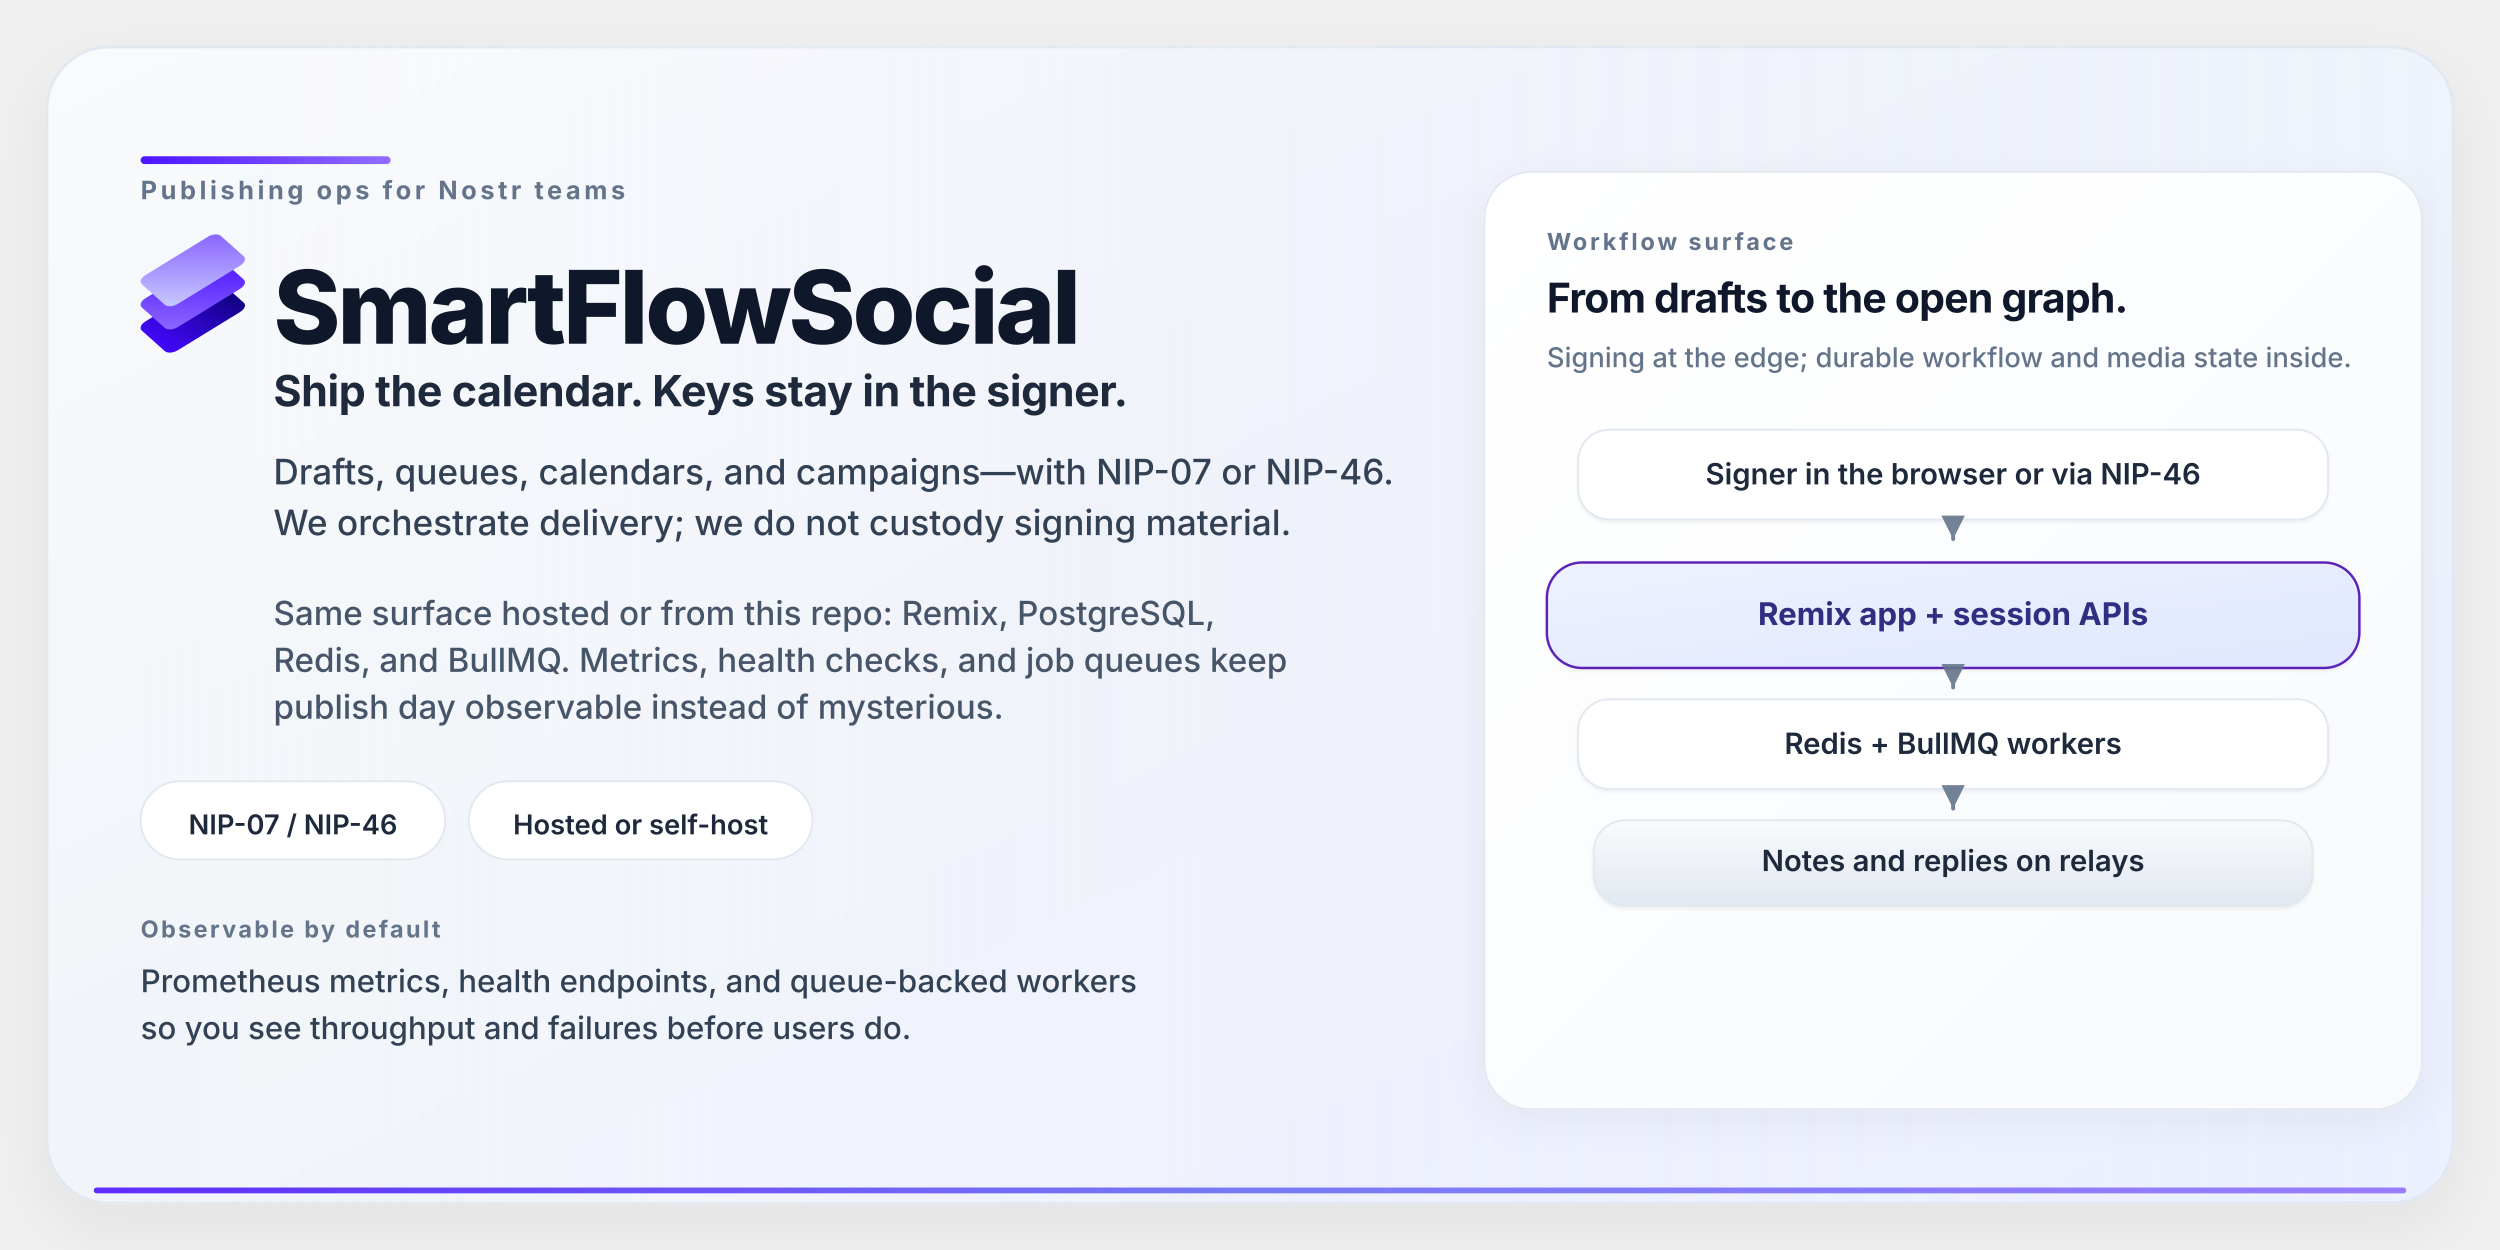
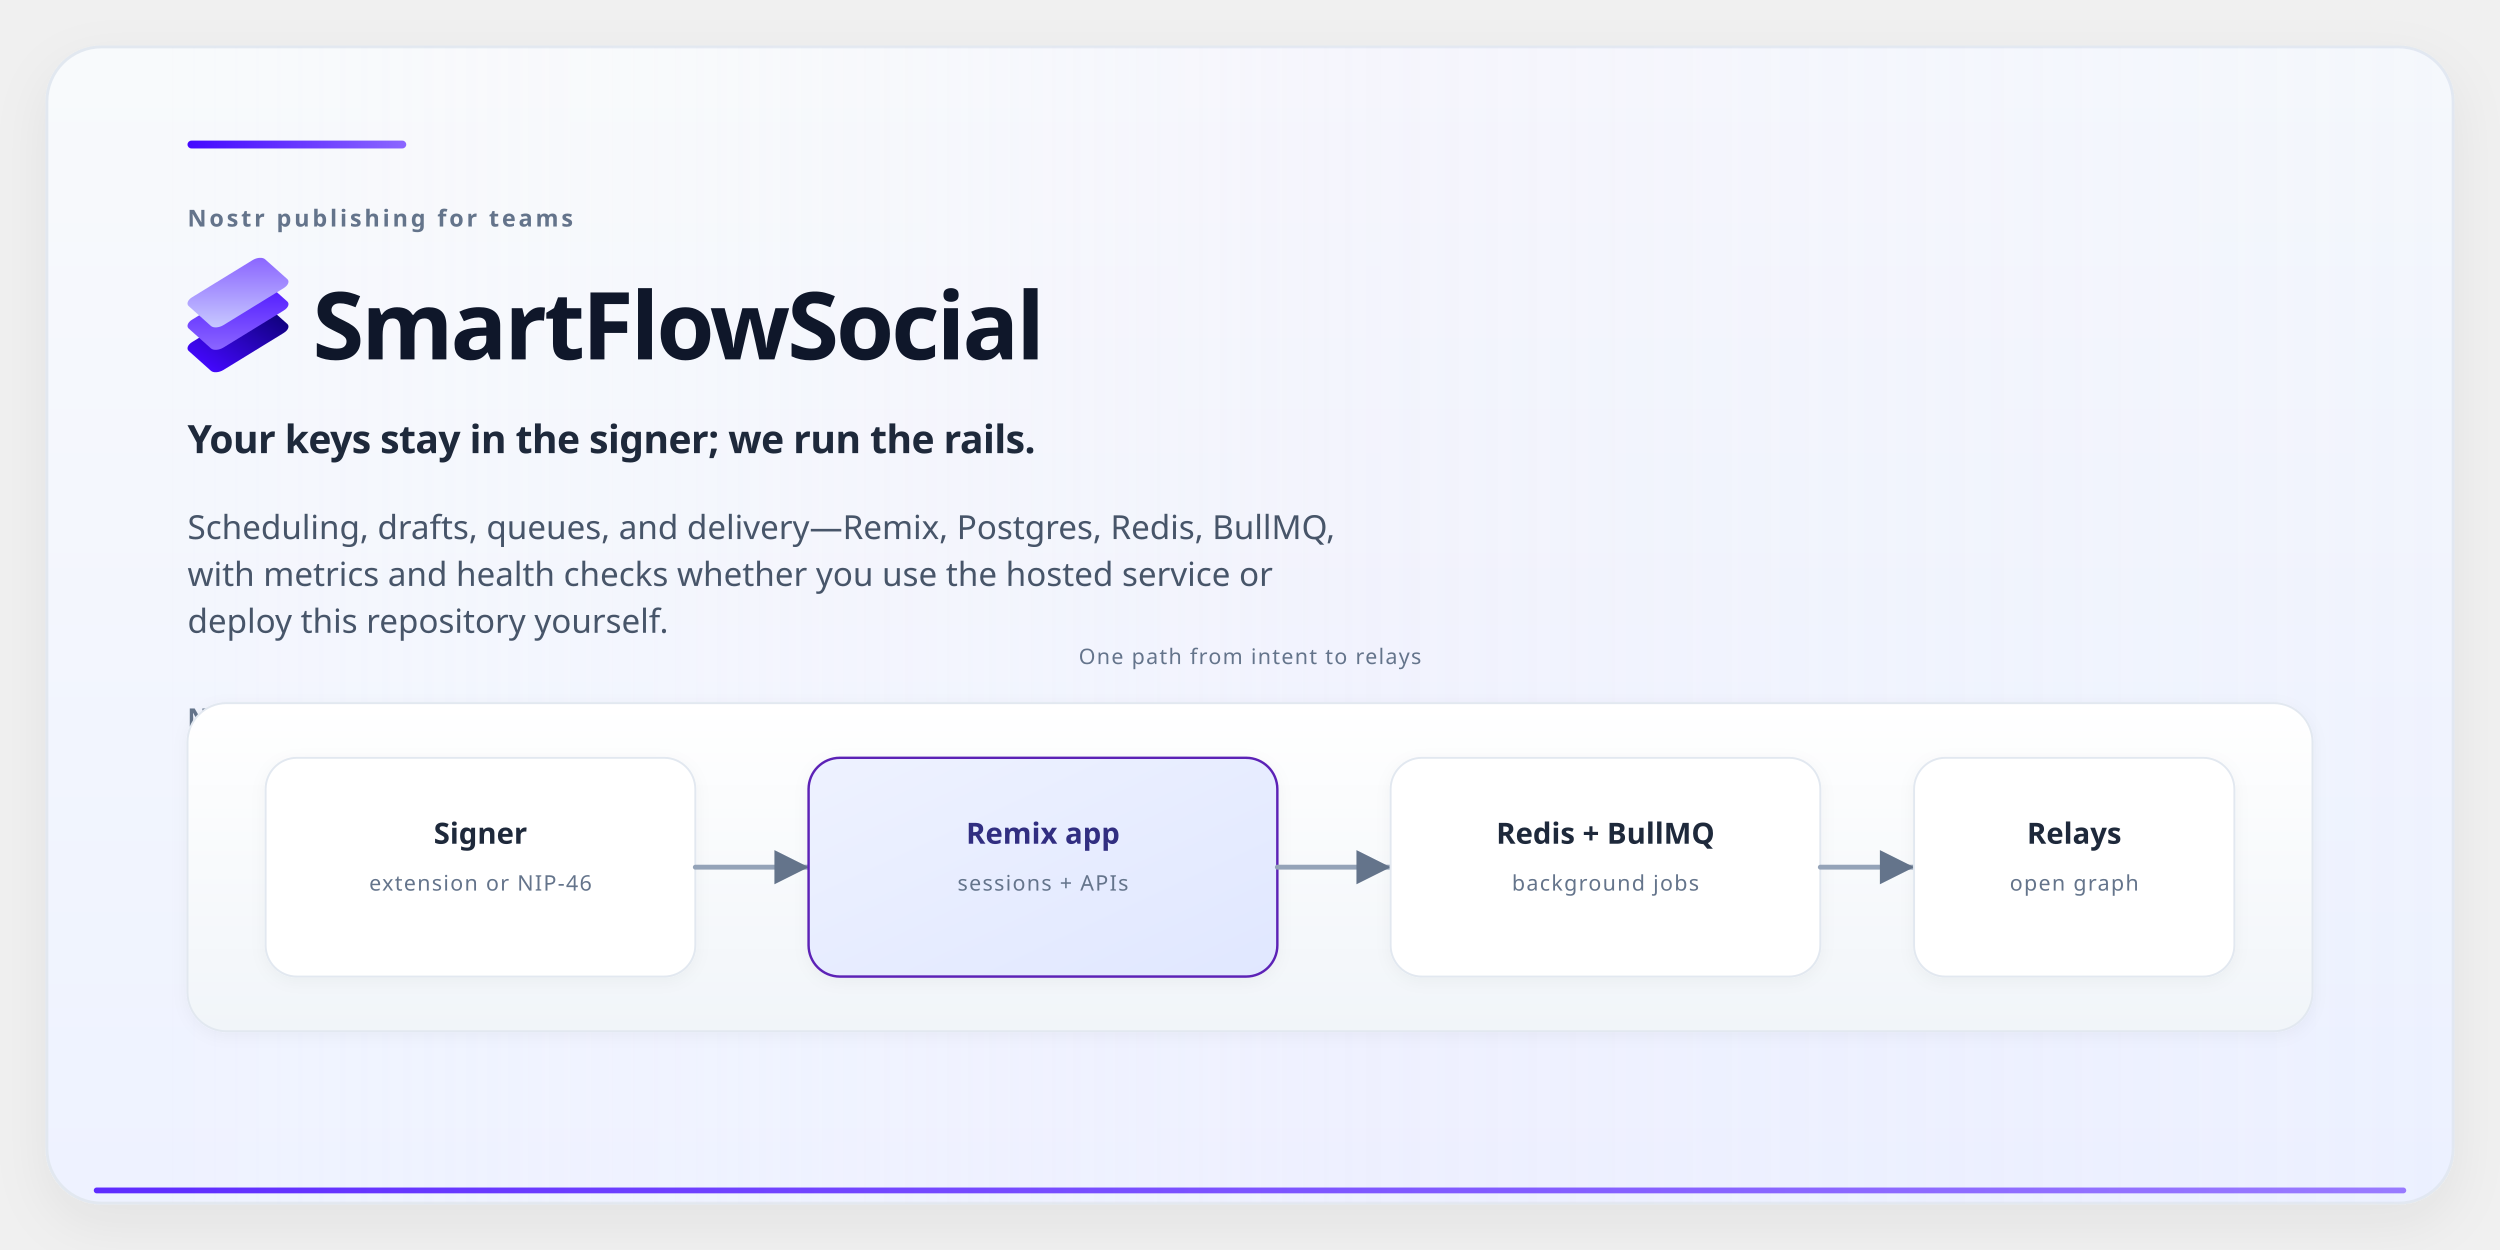
<svg xmlns="http://www.w3.org/2000/svg" width="1280" height="640" viewBox="0 0 1280 640" role="img" aria-labelledby="sfsHeroTitle sfsHeroDesc">
  <defs>
    <linearGradient id="sfsLogoGrad1" x1="166.575" y1="61.332" x2="48.788" y2="243.936" gradientUnits="userSpaceOnUse">
      <stop offset="0" stop-color="#060065" />
      <stop offset="1" stop-color="#4408ff" />
    </linearGradient>
    <linearGradient id="sfsLogoGrad2" x1="107.722" y1="28.648" x2="107.722" y2="196.324" gradientUnits="userSpaceOnUse">
      <stop offset="0" stop-color="#4408ff" />
      <stop offset="1" stop-color="#8b66ff" />
    </linearGradient>
    <linearGradient id="sfsLogoGrad3" x1="107.722" y1="0" x2="107.722" y2="148.49" gradientUnits="userSpaceOnUse">
      <stop offset="0" stop-color="#8b66ff" />
      <stop offset="1" stop-color="#c7c8ff" />
    </linearGradient>
-     <linearGradient id="sfsPanel" x1="0" y1="0" x2="1" y2="1">
+     <linearGradient id="sfsPanel" x1="0" y1="0" x2="0" y2="1">
      <stop offset="0%" stop-color="#f8fafc" />
-       <stop offset="45%" stop-color="#f1f5f9" />
      <stop offset="100%" stop-color="#eef2ff" />
    </linearGradient>
-     <linearGradient id="sfsPanelSheen" x1="0" y1="0" x2="1" y2="0">
+     <linearGradient id="sfsSheen" x1="0" y1="0" x2="1" y2="0">
      <stop offset="0%" stop-color="#ffffff" stop-opacity="0" />
-       <stop offset="50%" stop-color="#ede9fe" stop-opacity="0.28" />
-       <stop offset="100%" stop-color="#e0e7ff" stop-opacity="0.18" />
-     </linearGradient>
-     <linearGradient id="sfsFooterAccent" x1="0" y1="0" x2="1" y2="0">
-       <stop offset="0%" stop-color="#4408ff" />
-       <stop offset="50%" stop-color="#6366f1" />
-       <stop offset="100%" stop-color="#8b66ff" />
-     </linearGradient>
-     <linearGradient id="sfsCard" x1="0" y1="0" x2="1" y2="1">
-       <stop offset="0%" stop-color="#ffffff" />
-       <stop offset="100%" stop-color="#f8fafc" />
+       <stop offset="55%" stop-color="#ede9fe" stop-opacity="0.25" />
+       <stop offset="100%" stop-color="#e0e7ff" stop-opacity="0.14" />
    </linearGradient>
    <linearGradient id="sfsAccent" x1="0" y1="0" x2="1" y2="0">
      <stop offset="0%" stop-color="#4408ff" />
      <stop offset="100%" stop-color="#8b66ff" />
    </linearGradient>
-     <linearGradient id="sfsNodeTop" x1="0" y1="0" x2="0" y2="1">
-       <stop offset="0%" stop-color="#f8fafc" />
-       <stop offset="100%" stop-color="#e2e8f0" />
+     <linearGradient id="sfsFooterAccent" x1="0" y1="0" x2="1" y2="0">
+       <stop offset="0%" stop-color="#4408ff" />
+       <stop offset="100%" stop-color="#8b66ff" />
    </linearGradient>
-     <linearGradient id="sfsNodeCore" x1="0" y1="0" x2="1" y2="1">
+     <linearGradient id="sfsStage" x1="0" y1="0" x2="0" y2="1">
+       <stop offset="0%" stop-color="#ffffff" />
+       <stop offset="100%" stop-color="#f1f5f9" />
+     </linearGradient>
+     <linearGradient id="sfsNodeHi" x1="0" y1="0" x2="1" y2="1">
      <stop offset="0%" stop-color="#eef2ff" />
      <stop offset="100%" stop-color="#e0e7ff" />
    </linearGradient>
-     <filter id="sfsShadow" x="-20%" y="-20%" width="140%" height="140%">
-       <feDropShadow dx="0" dy="12" stdDeviation="16" flood-color="#0f172a" flood-opacity="0.06" />
+     <filter id="sfsShadow" x="-15%" y="-15%" width="130%" height="130%">
+       <feDropShadow dx="0" dy="10" stdDeviation="14" flood-color="#0f172a" flood-opacity="0.06" />
    </filter>
-     <filter id="sfsSoft" x="-20%" y="-20%" width="140%" height="140%">
-       <feDropShadow dx="0" dy="6" stdDeviation="10" flood-color="#0f172a" flood-opacity="0.045" />
+     <filter id="sfsSoft" x="-10%" y="-10%" width="120%" height="120%">
+       <feDropShadow dx="0" dy="2" stdDeviation="4" flood-color="#0f172a" flood-opacity="0.04" />
    </filter>
-     <filter id="sfsNodeLift" x="-10%" y="-10%" width="120%" height="120%">
-       <feDropShadow dx="0" dy="1" stdDeviation="1" flood-color="#0f172a" flood-opacity="0.06" />
-     </filter>
-     <marker id="sfsArrow" markerWidth="8" markerHeight="8" refX="6.5" refY="4" orient="auto">
-       <path d="M0.5 1 L6.5 4 L0.5 7 Z" fill="#64748b" />
+     <marker id="sfsArrow" markerWidth="9" markerHeight="9" refX="7" refY="4.5" orient="auto">
+       <path d="M0 1 L7 4.5 L0 8 Z" fill="#64748b" />
    </marker>
    <style>
      .sfsPanel { fill: url(#sfsPanel); stroke: #e2e8f0; stroke-width: 1.5; filter: url(#sfsShadow); }
-       .sfsCard { fill: url(#sfsCard); stroke: #e2e8f0; stroke-width: 1; filter: url(#sfsSoft); }
-       .sfsChip { fill: #ffffff; stroke: #e2e8f0; stroke-width: 1; }
-       .sfsNode { fill: #ffffff; stroke: #e2e8f0; stroke-width: 1; filter: url(#sfsNodeLift); }
-       .sfsNodeHi { fill: url(#sfsNodeCore); stroke: #5b21b6; stroke-width: 1.25; filter: url(#sfsNodeLift); }
-       .sfsEyebrow { font: 700 13px ui-sans-serif, system-ui, -apple-system, "Segoe UI", sans-serif; letter-spacing: 0.14em; text-transform: uppercase; fill: #64748b; }
-       .sfsTitle { font: 800 52px ui-sans-serif, system-ui, -apple-system, "Segoe UI", sans-serif; letter-spacing: -0.03em; fill: #0f172a; }
-       .sfsHook { font: 700 22px ui-sans-serif, system-ui, -apple-system, "Segoe UI", sans-serif; fill: #1e293b; letter-spacing: -0.01em; }
-       .sfsSub { font: 500 18px ui-sans-serif, system-ui, -apple-system, "Segoe UI", sans-serif; fill: #334155; }
-       .sfsBody { font: 500 17px ui-sans-serif, system-ui, -apple-system, "Segoe UI", sans-serif; fill: #475569; }
-       .sfsChipTxt { font: 600 14px ui-sans-serif, system-ui, -apple-system, "Segoe UI", sans-serif; fill: #1e293b; }
-       .sfsLbl { font: 700 12px ui-sans-serif, system-ui, -apple-system, "Segoe UI", sans-serif; letter-spacing: 0.1em; text-transform: uppercase; fill: #64748b; }
-       .sfsSupport { font: 500 16px ui-sans-serif, system-ui, -apple-system, "Segoe UI", sans-serif; fill: #334155; }
-       .sfsSec { font: 700 12px ui-sans-serif, system-ui, -apple-system, "Segoe UI", sans-serif; letter-spacing: 0.12em; text-transform: uppercase; fill: #64748b; }
-       .sfsHead { font: 700 21px ui-sans-serif, system-ui, -apple-system, "Segoe UI", sans-serif; fill: #0f172a; letter-spacing: -0.02em; }
-       .sfsSmall { font: 500 14px ui-sans-serif, system-ui, -apple-system, "Segoe UI", sans-serif; fill: #64748b; }
-       .sfsNodeTxt { font: 600 15px ui-sans-serif, system-ui, -apple-system, "Segoe UI", sans-serif; fill: #1e293b; }
-       .sfsCoreTxt { font: 700 16px ui-sans-serif, system-ui, -apple-system, "Segoe UI", sans-serif; fill: #312e81; }
-       .sfsFlow { stroke: #64748b; stroke-width: 2; fill: none; stroke-linecap: round; stroke-linejoin: round; opacity: 0.9; }
+       .sfsEyebrow { font: 700 12px ui-sans-serif, system-ui, sans-serif; letter-spacing: 0.12em; text-transform: uppercase; fill: #64748b; }
+       .sfsTitle { font: 800 48px ui-sans-serif, system-ui, sans-serif; letter-spacing: -0.03em; fill: #0f172a; }
+       .sfsLead { font: 600 20px ui-sans-serif, system-ui, sans-serif; letter-spacing: -0.015em; fill: #1e293b; }
+       .sfsBody { font: 500 17px ui-sans-serif, system-ui, sans-serif; fill: #475569; }
+       .sfsMeta { font: 600 13px ui-sans-serif, system-ui, sans-serif; fill: #64748b; letter-spacing: 0.02em; }
+       .sfsDiagLabel { font: 600 15px ui-sans-serif, system-ui, sans-serif; fill: #1e293b; }
+       .sfsDiagLabelHi { font: 700 15px ui-sans-serif, system-ui, sans-serif; fill: #312e81; }
+       .sfsDiagCap { font: 500 11px ui-sans-serif, system-ui, sans-serif; fill: #64748b; letter-spacing: 0.06em; text-transform: uppercase; }
+       .sfsFlow { stroke: #94a3b8; stroke-width: 2.5; fill: none; stroke-linecap: round; }
    </style>
  </defs>
-   <rect x="24" y="24" width="1232" height="592" rx="32" class="sfsPanel" />
-   <rect x="24" y="24" width="1232" height="592" rx="32" fill="url(#sfsPanelSheen)" pointer-events="none" />
+   <rect x="24" y="24" width="1232" height="592" rx="28" class="sfsPanel" />
+   <rect x="24" y="24" width="1232" height="592" rx="28" fill="url(#sfsSheen)" pointer-events="none" />
  <rect x="48" y="608" width="1184" height="3" rx="1.5" fill="url(#sfsFooterAccent)" opacity="0.85" />
-   <rect x="72" y="80" width="128" height="4" rx="2" fill="url(#sfsAccent)" opacity="0.95" />
-   <g transform="translate(72, 88)">
-     <text x="0" y="14" class="sfsEyebrow">Publishing ops for Nostr teams</text>
-     <g transform="translate(0, 32)" aria-hidden="true">
-       <g transform="translate(0, 0) scale(0.248)">
+   <rect x="96" y="72" width="112" height="4" rx="2" fill="url(#sfsAccent)" />
+   <g transform="translate(96, 104)">
+     <text x="0" y="12" class="sfsEyebrow">Nostr publishing for teams</text>
+     <g transform="translate(0, 28)" aria-hidden="true">
+       <g transform="translate(0, 0) scale(0.24)">
        <path fill="url(#sfsLogoGrad1)" d="M 205.62 160.1 L 76.647 239.25 C 67.253 245.022 55.314 245.807 49.992 241.051 L 2.559 198.751 C -2.763 193.995 0.476 185.452 9.87 179.726 L 138.843 100.576 C 148.237 94.804 160.176 94.019 165.498 98.775 L 212.885 141.028 C 218.207 145.785 214.967 154.328 205.573 160.054 L 205.62 160.1 Z" />
        <path fill="url(#sfsLogoGrad2)" d="M 205.62 112.266 L 76.647 191.416 C 67.253 197.188 55.314 197.973 49.992 193.217 L 2.559 150.917 C -2.763 146.161 0.476 137.618 9.87 131.892 L 138.843 52.742 C 148.237 46.97 160.176 46.185 165.498 50.941 L 212.885 93.194 C 218.207 97.951 214.967 106.494 205.573 112.22 L 205.62 112.266 Z" />
        <path fill="url(#sfsLogoGrad3)" d="M 205.62 64.432 L 76.647 143.582 C 67.253 149.354 55.314 150.139 49.992 145.383 L 2.559 103.083 C -2.763 98.327 0.476 89.784 9.87 84.058 L 138.843 4.908 C 148.237 -0.864 160.176 -1.649 165.498 3.107 L 212.885 45.36 C 218.207 50.117 214.967 58.66 205.573 64.386 L 205.62 64.432 Z" />
      </g>
-       <text x="68" y="56" class="sfsTitle">SmartFlowSocial</text>
+       <text x="64" y="52" class="sfsTitle">SmartFlowSocial</text>
    </g>
-     <text x="68" y="120" class="sfsHook">
-       <tspan x="68" dy="0">Ship the calendar. Keys stay in the signer.</tspan>
+     <text x="0" y="128" class="sfsLead">
+       <tspan x="0" dy="0">Your keys stay in the signer; we run the rails.</tspan>
    </text>
-     <text x="68" y="160" class="sfsSub">
-       <tspan x="68" dy="0">Drafts, queues, calendars, and campaigns—with NIP-07 or NIP-46.</tspan>
-       <tspan x="68" dy="26">We orchestrate delivery; we do not custody signing material.</tspan>
+     <text x="0" y="172" class="sfsBody">
+       <tspan x="0" dy="0">Scheduling, drafts, queues, and delivery—Remix, Postgres, Redis, BullMQ,</tspan>
+       <tspan x="0" dy="24">with metrics and health checks whether you use the hosted service or</tspan>
+       <tspan x="0" dy="24">deploy this repository yourself.</tspan>
    </text>
-     <text x="68" y="232" class="sfsBody">
-       <tspan x="68" dy="0">Same surface hosted or from this repo: Remix, PostgreSQL,</tspan>
-       <tspan x="68" dy="24">Redis, and BullMQ. Metrics, health checks, and job queues keep</tspan>
-       <tspan x="68" dy="24">publish day observable instead of mysterious.</tspan>
-     </text>
-     <rect x="0" y="312" width="156" height="40" rx="20" class="sfsChip" />
-     <text x="78" y="334" text-anchor="middle" dominant-baseline="middle" class="sfsChipTxt">NIP-07 / NIP-46</text>
-     <rect x="168" y="312" width="176" height="40" rx="20" class="sfsChip" />
-     <text x="256" y="334" text-anchor="middle" dominant-baseline="middle" class="sfsChipTxt">Hosted or self-host</text>
-     <text x="0" y="392" class="sfsLbl">Observable by default</text>
-     <text x="0" y="420" class="sfsSupport">Prometheus metrics, health endpoints, and queue-backed workers</text>
-     <text x="0" y="444" class="sfsSupport">so you see throughput and failures before users do.</text>
+     <text x="0" y="268" class="sfsMeta">NIP-07 · NIP-46 · smartflow.social or self-host</text>
  </g>
-   <g transform="translate(760, 88)">
-     <rect x="0" y="0" width="480" height="480" rx="24" class="sfsCard" />
-     <text x="32" y="40" class="sfsSec">Workflow surface</text>
-     <text x="32" y="72" class="sfsHead">From drafts to the open graph.</text>
-     <text x="32" y="100" class="sfsSmall">Signing at the edge; durable workflow and media state inside.</text>
-     <rect x="48" y="132" width="384" height="46" rx="16" class="sfsNode" />
-     <text x="240" y="160" text-anchor="middle" class="sfsNodeTxt">Signer in the browser or via NIP-46</text>
-     <rect x="32" y="200" width="416" height="54" rx="18" class="sfsNodeHi" />
-     <text x="240" y="232" text-anchor="middle" class="sfsCoreTxt">Remix app + session APIs</text>
-     <rect x="48" y="270" width="384" height="46" rx="16" class="sfsNode" />
-     <text x="240" y="298" text-anchor="middle" class="sfsNodeTxt">Redis + BullMQ workers</text>
-     <rect x="56" y="332" width="368" height="44" rx="16" fill="url(#sfsNodeTop)" stroke="#e2e8f0" stroke-width="1" filter="url(#sfsNodeLift)" />
-     <text x="240" y="358" text-anchor="middle" class="sfsNodeTxt">Notes and replies on relays</text>
-     <path d="M240 178 L240 188" class="sfsFlow" marker-end="url(#sfsArrow)" />
-     <path d="M240 254 L240 264" class="sfsFlow" marker-end="url(#sfsArrow)" />
-     <path d="M240 316 L240 326" class="sfsFlow" marker-end="url(#sfsArrow)" />
+   <g transform="translate(96, 340)">
+     <text x="544" y="0" text-anchor="middle" class="sfsDiagCap">One path from intent to relays</text>
+     <rect x="0" y="20" width="1088" height="168" rx="20" fill="url(#sfsStage)" stroke="#e2e8f0" stroke-width="1" filter="url(#sfsSoft)" />
+     <rect x="40" y="48" width="220" height="112" rx="16" fill="#ffffff" stroke="#e2e8f0" stroke-width="1" filter="url(#sfsSoft)" />
+     <text x="150" y="92" text-anchor="middle" class="sfsDiagLabel">Signer</text>
+     <text x="150" y="116" text-anchor="middle" class="sfsDiagCap">extension or NIP-46</text>
+     <path d="M260 104 L318 104" class="sfsFlow" marker-end="url(#sfsArrow)" />
+     <rect x="318" y="48" width="240" height="112" rx="16" fill="url(#sfsNodeHi)" stroke="#5b21b6" stroke-width="1.25" filter="url(#sfsSoft)" />
+     <text x="438" y="92" text-anchor="middle" class="sfsDiagLabelHi">Remix app</text>
+     <text x="438" y="116" text-anchor="middle" class="sfsDiagCap">sessions + APIs</text>
+     <path d="M558 104 L616 104" class="sfsFlow" marker-end="url(#sfsArrow)" />
+     <rect x="616" y="48" width="220" height="112" rx="16" fill="#ffffff" stroke="#e2e8f0" stroke-width="1" filter="url(#sfsSoft)" />
+     <text x="726" y="92" text-anchor="middle" class="sfsDiagLabel">Redis + BullMQ</text>
+     <text x="726" y="116" text-anchor="middle" class="sfsDiagCap">background jobs</text>
+     <path d="M836 104 L884 104" class="sfsFlow" marker-end="url(#sfsArrow)" />
+     <rect x="884" y="48" width="164" height="112" rx="16" fill="#ffffff" stroke="#e2e8f0" stroke-width="1" filter="url(#sfsSoft)" />
+     <text x="966" y="92" text-anchor="middle" class="sfsDiagLabel">Relays</text>
+     <text x="966" y="116" text-anchor="middle" class="sfsDiagCap">open graph</text>
  </g>
</svg>
